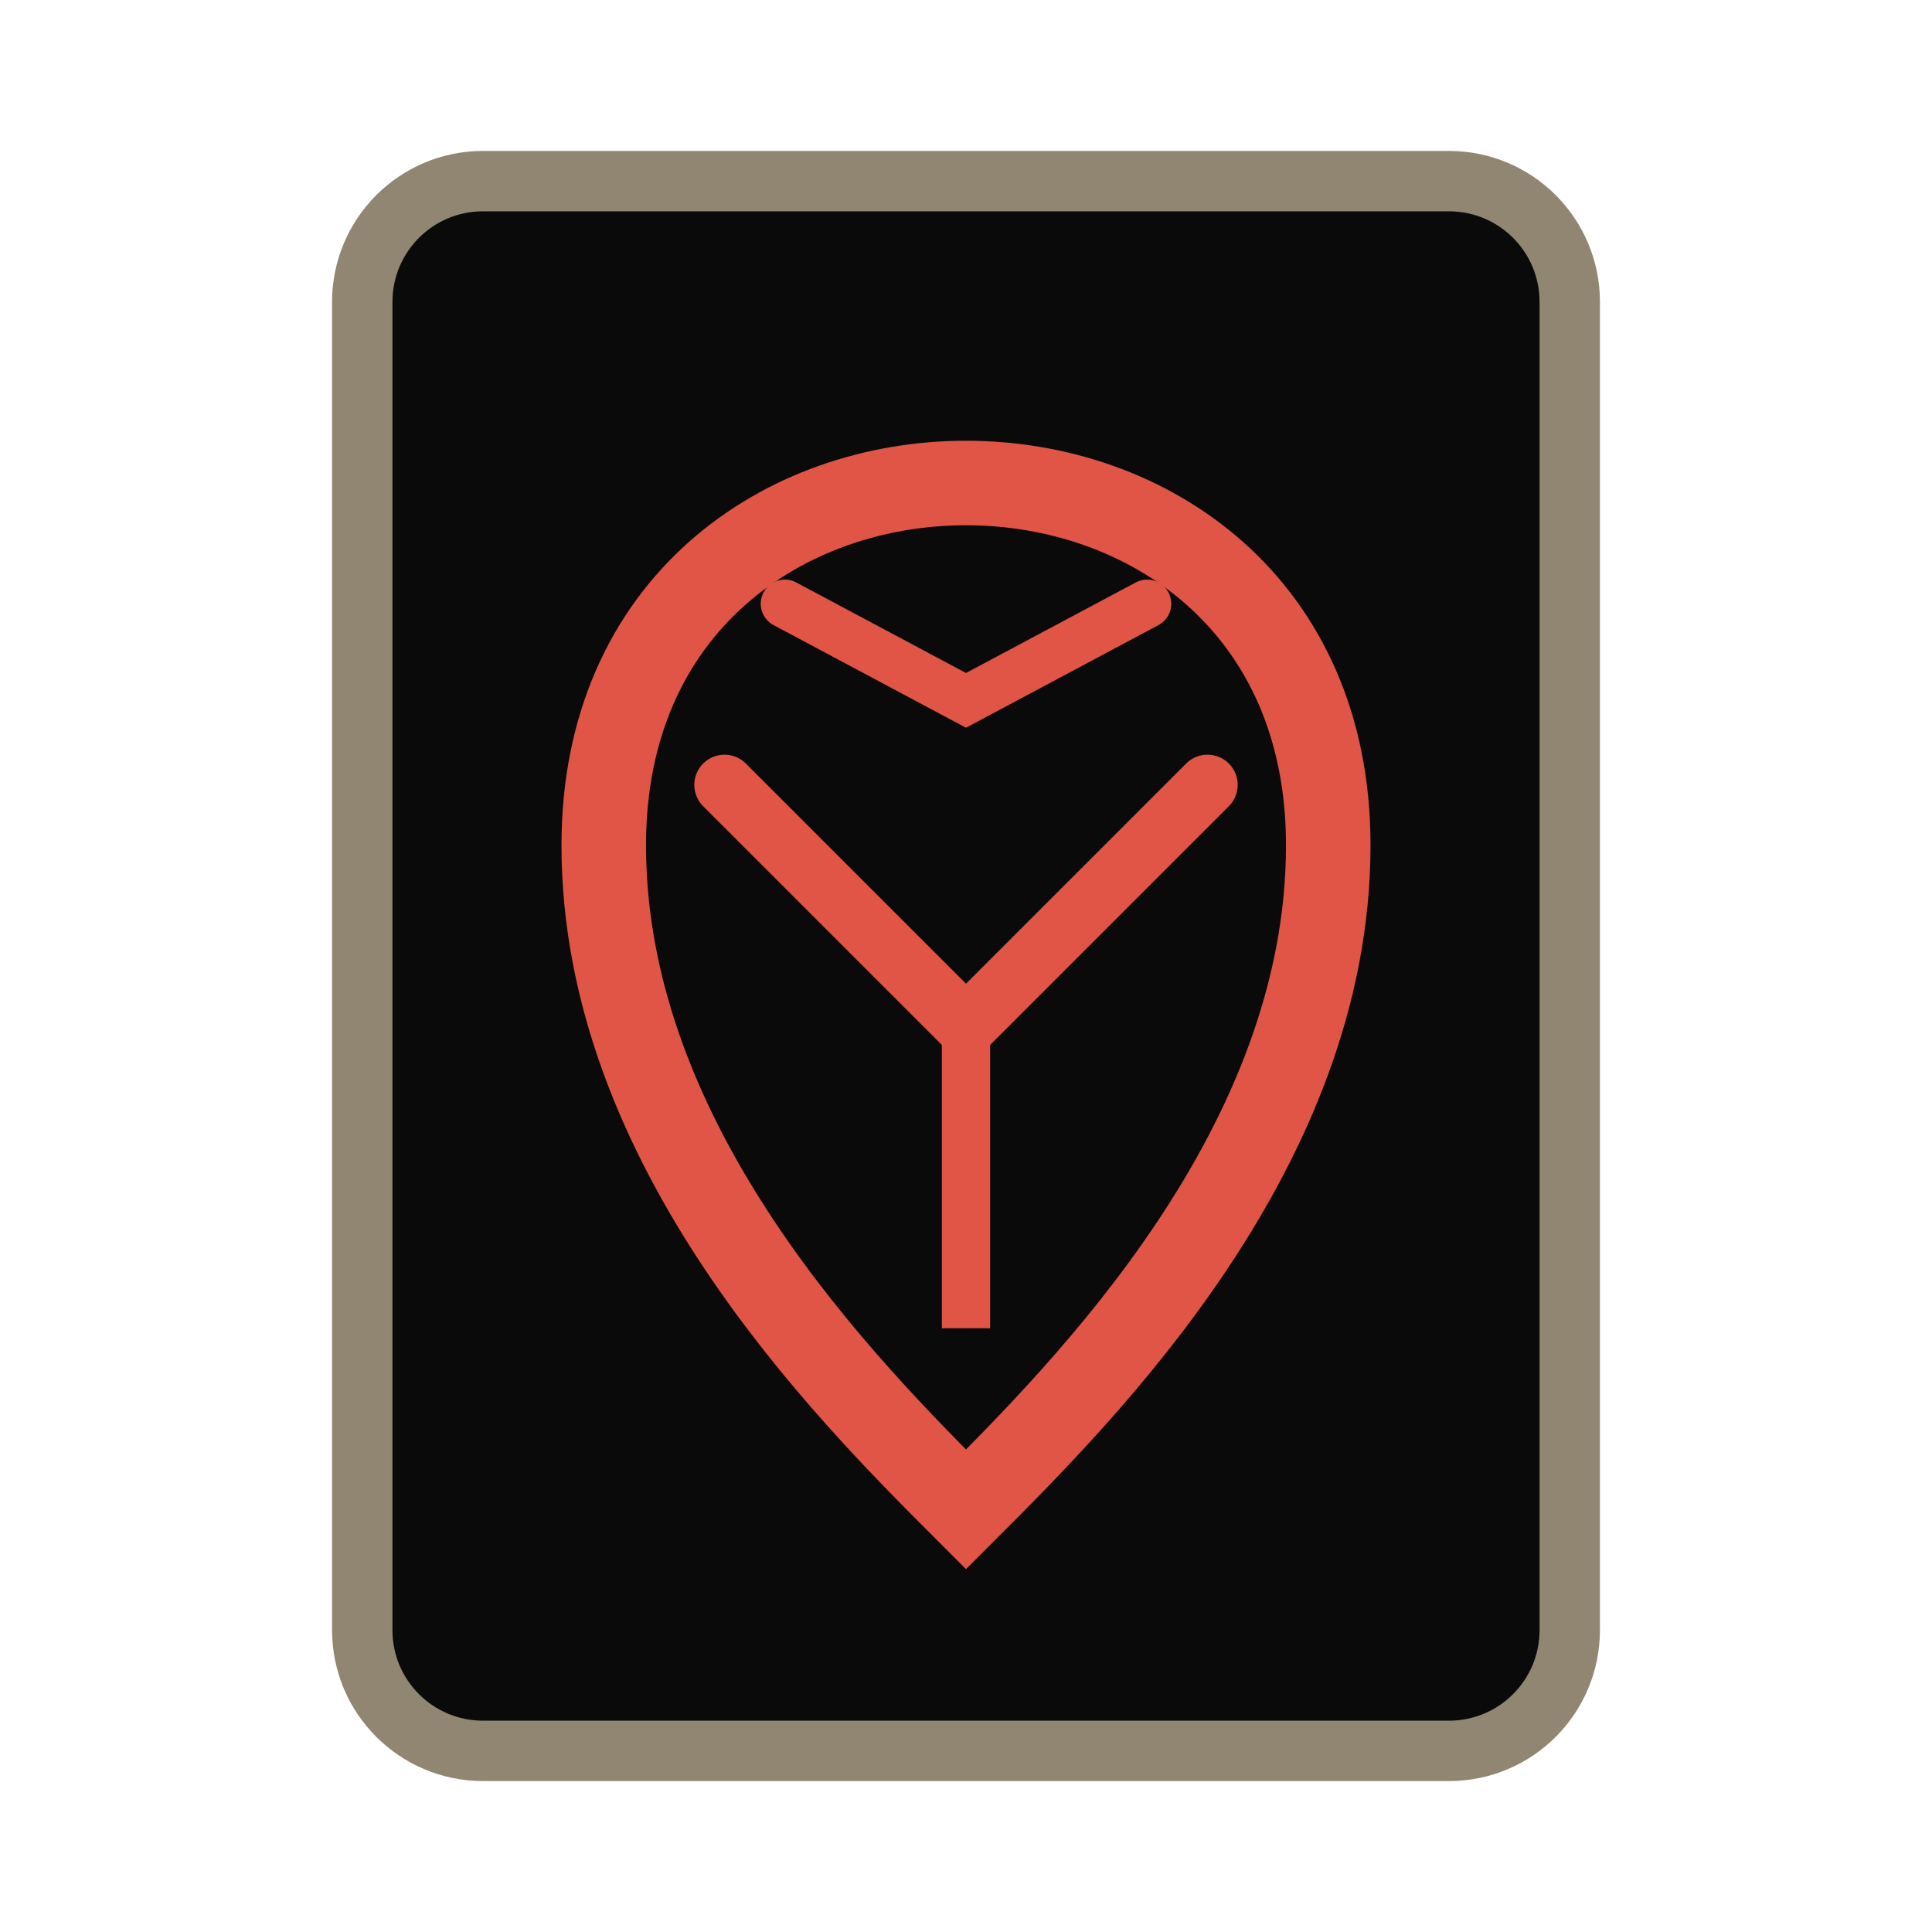
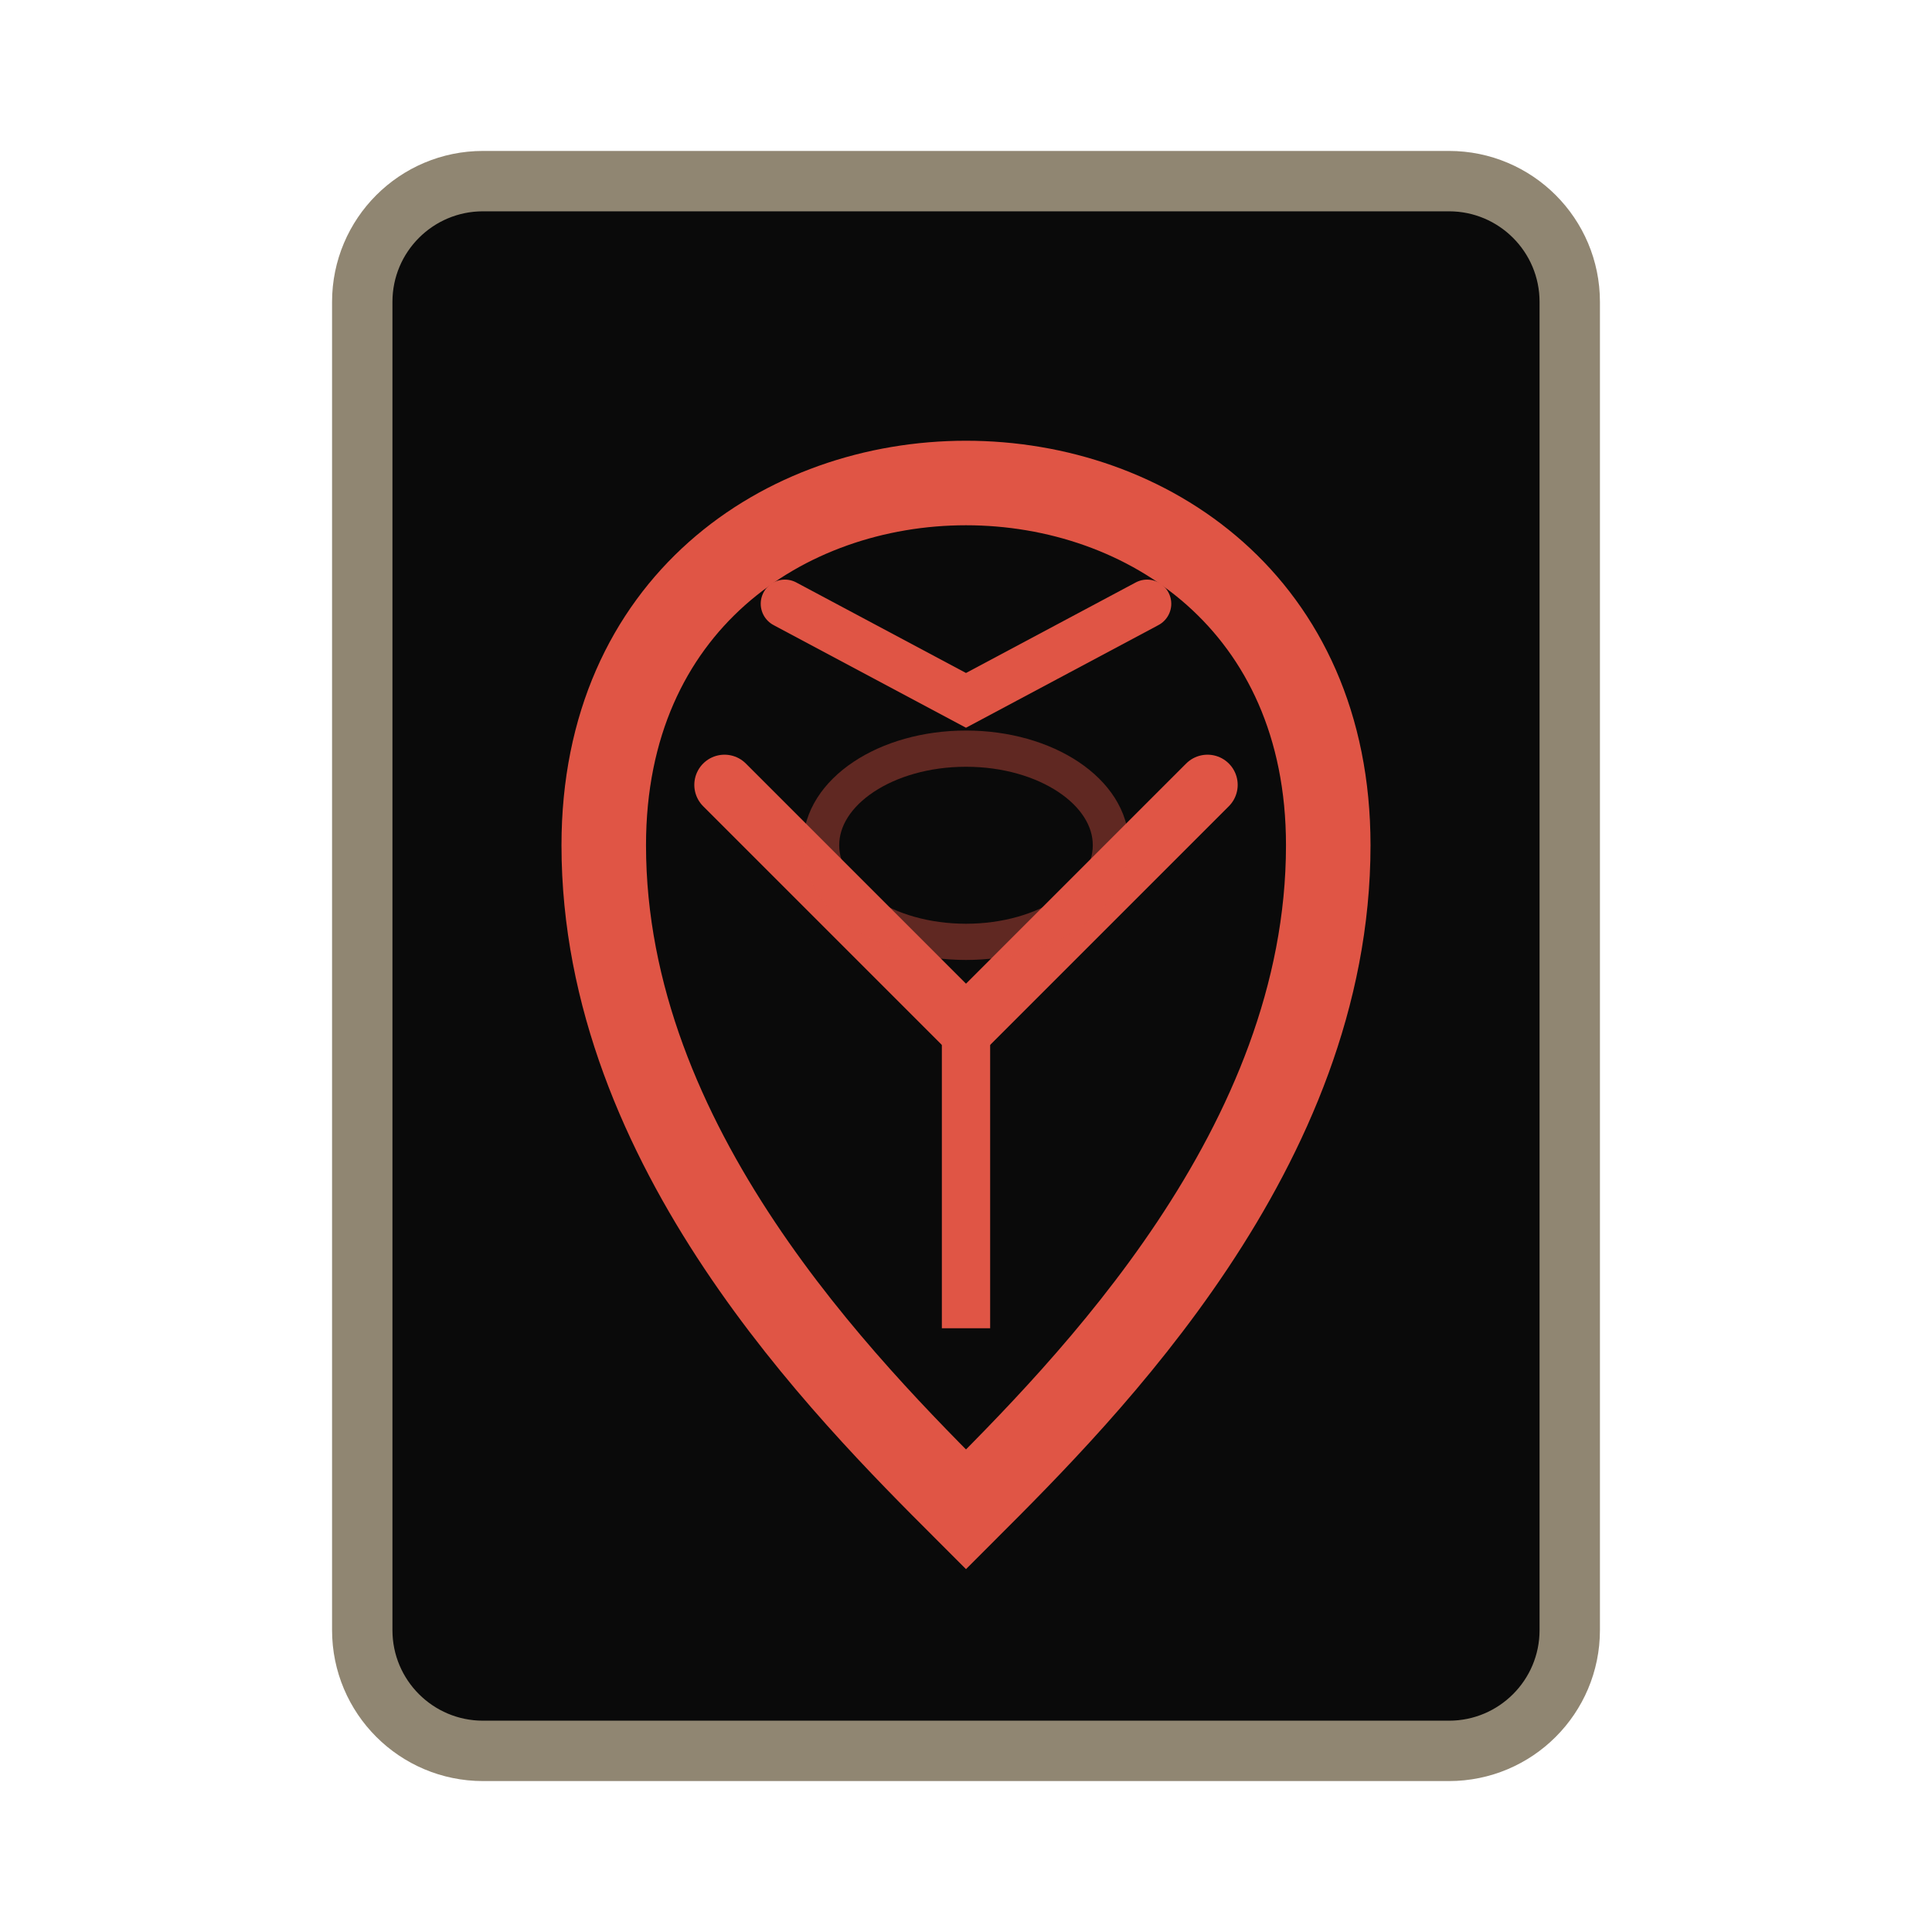
<svg xmlns="http://www.w3.org/2000/svg" viewBox="0 0 16 16">
  <rect x="3" y="1.5" width="10" height="13" rx="1" fill="#0A0A0A" stroke="#908672" stroke-width="0.5" />
  <path d="M8 4c-1.5 0-3 1-3 3 0 2.5 2 4.5 3 5.5 1-1 3-3 3-5.5 0-2-1.5-3-3-3z" fill="none" stroke="#E05545" stroke-width="0.7" />
  <path d="M6 6.5l2 2 2-2" fill="none" stroke="#E05545" stroke-width="0.5" stroke-linecap="round" stroke-linejoin="round" />
  <line x1="8" y1="8.5" x2="8" y2="11" stroke="#E05545" stroke-width="0.4" />
  <path d="M6.5 5l1.5.8 1.5-.8" fill="none" stroke="#E05545" stroke-width="0.4" stroke-linecap="round" />
+   <ellipse cx="8" cy="7" rx="1.2" ry="0.8" fill="none" stroke="#E05545" stroke-width="0.3" opacity="0.4" />
</svg>
